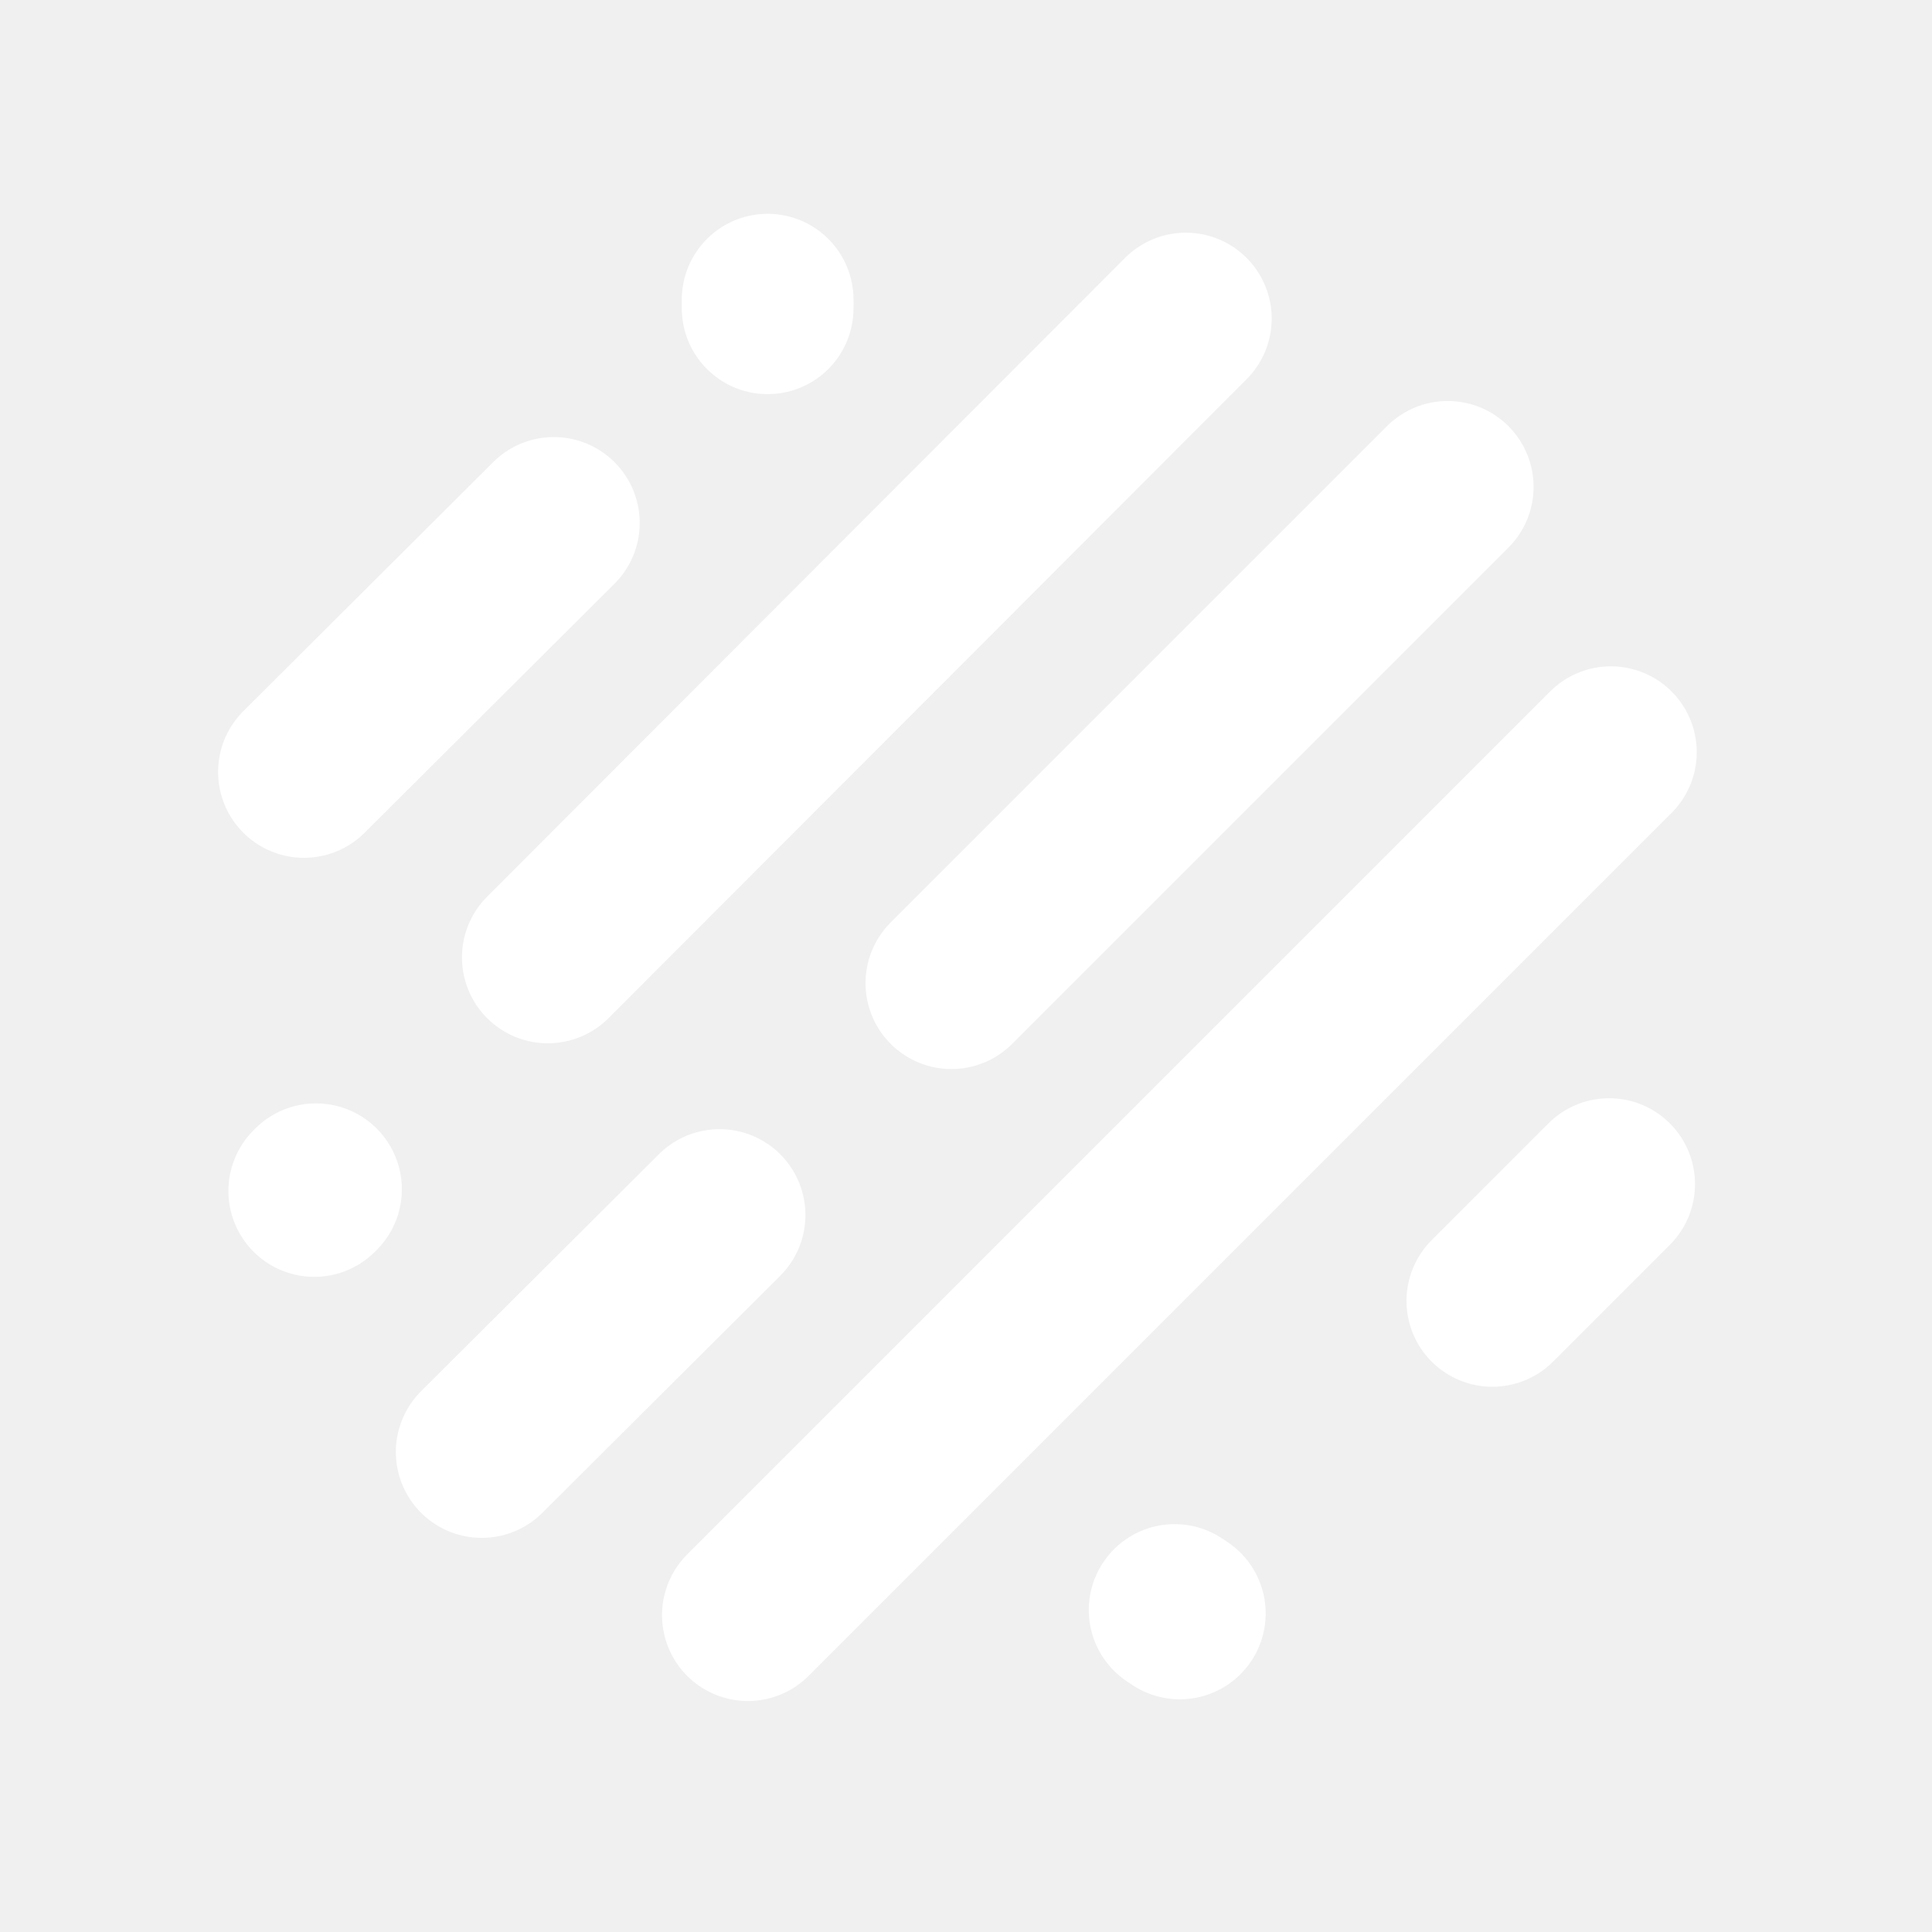
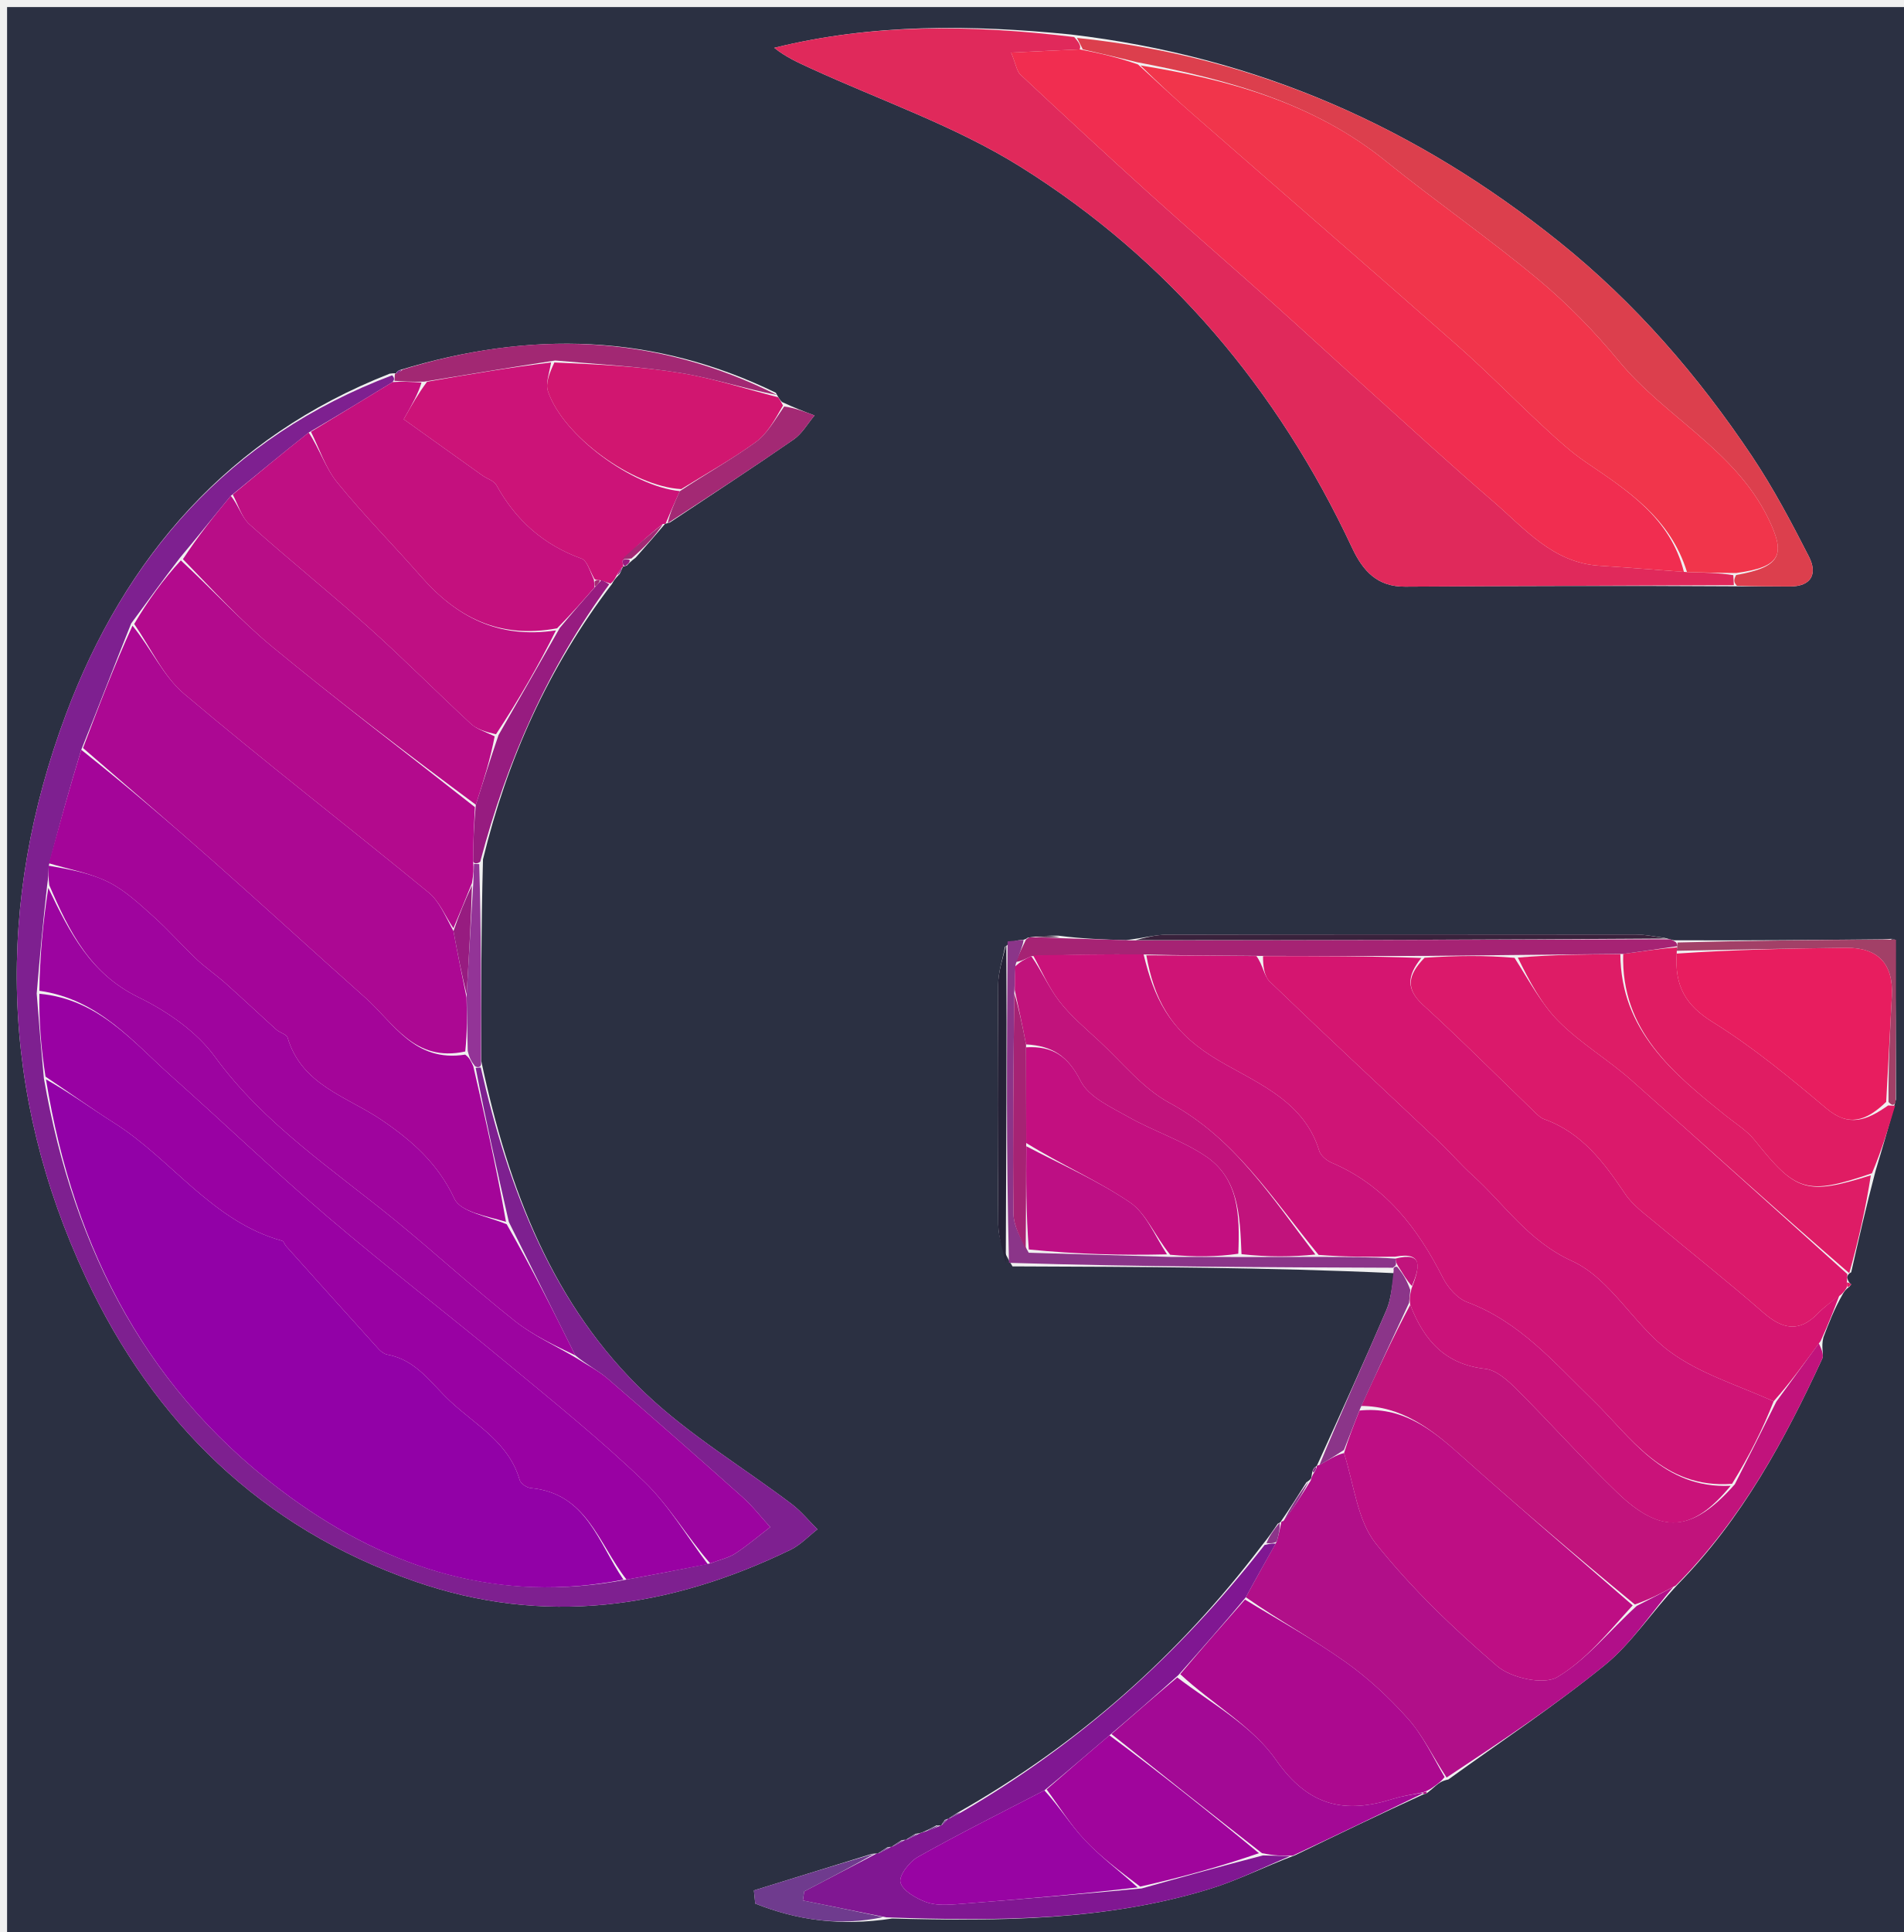
- <svg xmlns="http://www.w3.org/2000/svg" version="1.1" id="Layer_1" x="0px" y="0px" viewBox="0 0 225 225" style="enable-background:new 0 0 225 225;" xml:space="preserve">
-   <style type="text/css">
- 	.st0{fill:none;stroke:#ffffff;stroke-width:20;stroke-linecap:round;stroke-miterlimit:3;}
- </style>
-   <g transform="matrix( 1, 0, 0, 1, 0,0) ">
-     <g>
-       <path id="Layer0_0_1_STROKES" class="st0" d="M173.8,151.5l13.6-13.6 M35.4,89.9l29.1-29 M89.4,34.9v1 M137.4,187.9l-0.6-0.4     M36.6,138.7l0.2-0.2 M56.1,169.1l27.7-27.6 M63.8,111.5l74.3-74.4 M87.1,188.1L187.6,87.6 M110.8,114.5l57.8-57.8" />
-     </g>
-   </g>
+ <svg xmlns="http://www.w3.org/2000/svg" version="1.1" id="Layer_1" x="0px" y="0px" width="100%" viewBox="0 0 269 273" enable-background="new 0 0 269 273" xml:space="preserve">
+   <path fill="#2B3042" opacity="1" stroke="none" d=" M1,100   C1,66.667 1,33.833 1,1   C90.667,1 180.333,1 270,1   C270,92 270,183 270,274   C180.333,274 90.667,274 1,274   C1,216.167 1,158.333 1,100  M88.595,79.907   C88.831,79.643 89.067,79.378 89.844,78.786   C91.241,77.204 92.638,75.622 94,74   C94,74 94.037,74.038 94.677,73.825   C100.515,69.934 106.393,66.1 112.16,62.105   C113.354,61.278 114.138,59.856 115.11,58.708   C113.694,58.169 112.277,57.629 110.52,56.81   C110.304,56.609 110.117,56.384 109.636,55.493   C92.514,47.155 74.903,46.667 56.486,52.294   C56.183,52.409 56.002,52.626 55.985,52.765   C55.985,52.765 55.812,52.702 55.068,52.803   C32.335,61.726 17.631,78.728 9.318,100.925   C-0.666,127.583 -0.028,154.536 12.132,180.529   C21.69,200.96 36.889,215.861 58.526,223.425   C76.867,229.837 94.571,227.307 111.72,218.993   C113.125,218.312 114.261,217.077 115.522,216.099   C114.306,214.893 113.209,213.53 111.855,212.507   C104.991,207.314 97.476,202.826 91.274,196.947   C78.117,184.477 71.897,168.152 68.015,149.944   C68.002,140.669 67.988,131.395 68.256,121.43   C71.675,107.346 77.456,94.352 86.492,82.507   C86.678,82.161 86.864,81.816 87.562,81.115   C87.738,80.748 87.914,80.381 88.04,80.054   C88.04,80.054 88.095,80.09 88.595,79.907  M133.532,257.153   C133.335,257.424 133.138,257.694 132.989,257.996   C132.989,257.996 132.991,257.939 132.345,257.929   C131.788,258.232 131.231,258.536 130.313,258.927   C130.313,258.927 129.97,259.071 129.393,259.12   C128.903,259.403 128.413,259.686 127.992,259.998   C127.992,259.998 128.021,259.929 127.424,260.027   C126.924,260.338 126.423,260.649 125.986,260.988   C125.986,260.988 126.011,260.923 125.42,261.023   C124.921,261.335 124.422,261.647 124,261.942   C124,261.942 123.983,261.865 123.204,261.96   C117.648,263.681 112.093,265.401 106.537,267.121   C106.6,267.742 106.663,268.363 106.726,268.984   C112.606,271.322 118.718,272.219 126.079,271.096   C141.239,271.496 156.372,271.414 171.048,266.891   C174.904,265.703 178.551,263.839 183.075,262.129   C189.065,259.228 195.054,256.328 201.276,253.495   C201.557,253.497 201.682,253.383 202.939,252.302   C203.333,251.973 203.728,251.644 204.683,251.445   C212.095,246.089 219.744,241.025 226.821,235.259   C230.553,232.218 233.287,227.954 237.134,223.851   C246.15,214.657 252.182,203.544 257.512,191.997   C257.793,191.387 257.307,190.423 257.683,188.965   C258.438,186.98 259.193,184.995 260.444,182.813   C260.623,182.516 260.803,182.218 261.364,181.8   C261.446,181.695 261.528,181.59 261.61,181.485   C261.409,181.329 261.209,181.173 261.025,180.525   C261.025,180.525 261.059,180.034 261.609,179.782   C262.65,175.185 263.691,170.588 265.061,165.408   C265.978,162.355 266.896,159.303 267.928,155.369   C267.932,147.838 267.935,140.308 267.714,132.705   C267.479,132.651 267.243,132.645 266.069,132.727   C256.406,132.82 246.743,132.914 236.525,132.864   C236.34,132.817 236.154,132.771 235.182,132.509   C233.866,132.351 232.549,132.057 231.233,132.055   C209.139,132.029 187.046,132.024 164.953,132.072   C163.315,132.076 161.678,132.526 159.129,132.846   C156.083,132.755 153.037,132.664 149.569,132.216   C148.19,132.218 146.811,132.22 145.205,132.509   C145.205,132.509 144.977,132.795 144.327,132.824   C143.682,132.889 143.038,132.954 142.025,133.773   C141.687,135.551 141.072,137.327 141.058,139.107   C140.97,150.41 140.96,161.714 141.068,173.017   C141.086,174.957 141.79,176.892 143.087,178.946   C161.009,179.01 178.931,179.074 197.054,179.904   C196.695,181.642 196.615,183.499 195.93,185.097   C192.764,192.471 189.43,199.773 186.107,207.09   C186.107,207.09 186.096,207.139 185.733,207.4   C185.518,207.64 185.433,207.92 185.326,208.723   C185.292,208.888 185.257,209.054 184.606,209.471   C183.431,211.333 182.256,213.196 181.003,215   C181.003,215 181.076,215.063 180.563,215.306   C179.949,216.221 179.336,217.136 178.197,218.545   C166.581,233.818 152.553,246.371 135.385,256.109   C134.904,256.405 134.422,256.701 134.002,257.018   C134.002,257.018 134.01,256.954 133.532,257.153  M245.907,82.857   C248.236,82.861 250.566,82.858 252.896,82.872   C256.035,82.891 256.863,81.057 255.629,78.64   C253.151,73.791 250.587,68.941 247.563,64.423   C239.96,53.063 231.091,42.812 220.369,34.196   C200.318,18.084 177.755,7.99 151.294,4.87   C137.281,3.483 123.324,3.316 109.415,6.757   C111.049,8.07 112.781,8.839 114.502,9.631   C124.44,14.203 134.984,17.806 144.187,23.554   C165.139,36.643 180.579,54.998 191.072,77.409   C192.614,80.703 194.645,82.921 198.567,82.896   C214.052,82.797 229.537,82.753 245.907,82.857  z" />
+   <path fill="#E0295B" opacity="1" stroke="none" d=" M245.023,82.689   C229.537,82.753 214.052,82.797 198.567,82.896   C194.645,82.921 192.614,80.703 191.072,77.409   C180.579,54.998 165.139,36.643 144.187,23.554   C134.984,17.806 124.44,14.203 114.502,9.631   C112.781,8.839 111.049,8.07 109.415,6.757   C123.324,3.316 137.281,3.483 151.799,5.232   C152.544,6.055 152.784,6.516 152.576,6.98   C149.248,7.123 146.369,7.264 142.893,7.434   C143.585,9.135 143.686,10.065 144.203,10.548   C150.264,16.217 156.35,21.861 162.506,27.426   C168.167,32.541 173.943,37.529 179.628,42.617   C184.32,46.815 188.94,51.094 193.617,55.31   C199.393,60.516 205.121,65.781 211.012,70.856   C215.483,74.708 219.432,79.521 226.02,79.94   C230.004,80.193 233.984,80.518 238.404,80.84   C240.874,80.909 242.905,80.948 244.944,81.272   C244.976,81.934 244.999,82.311 245.023,82.689  z" />
+   <path fill="#D51570" opacity="1" stroke="none" d=" M259.947,183.01   C259.193,184.995 258.438,186.98 257.287,189.496   C254.937,192.702 252.985,195.377 250.646,198.009   C245.442,195.686 240.132,194.071 235.932,190.957   C230.923,187.243 227.585,180.668 222.208,178.216   C215.954,175.364 212.693,170.237 208.134,166.104   C206.419,164.548 204.903,162.775 203.219,161.184   C195.298,153.701 187.313,146.284 179.462,138.728   C178.613,137.911 178.484,136.346 178.488,135.106   C186.305,135.092 193.656,135.099 200.854,135.367   C198.821,137.888 198.695,139.804 201.117,142.016   C206.534,146.964 211.714,152.172 217.001,157.263   C217.356,157.606 217.752,157.98 218.201,158.14   C223.541,160.04 226.668,164.256 229.673,168.722   C230.751,170.324 232.453,171.536 233.97,172.807   C239.023,177.041 244.205,181.123 249.167,185.459   C251.88,187.83 254.258,188.349 256.924,185.574   C257.835,184.626 258.934,183.859 259.947,183.01  z" />
+   <path fill="#7E2090" opacity="1" stroke="none" d=" M67.937,150.844   C71.897,168.152 78.117,184.477 91.274,196.947   C97.476,202.826 104.991,207.314 111.855,212.507   C113.209,213.53 114.306,214.893 115.522,216.099   C114.261,217.077 113.125,218.312 111.72,218.993   C94.571,227.307 76.867,229.837 58.526,223.425   C36.889,215.861 21.69,200.96 12.132,180.529   C-0.028,154.536 -0.666,127.583 9.318,100.925   C17.631,78.728 32.335,61.726 55.42,53.029   C55.765,53.44 55.757,53.624 55.475,53.992   C51.448,56.454 47.696,58.733 43.622,61.121   C39.83,64.114 36.36,66.999 32.613,70.069   C30.136,73.048 27.934,75.842 25.438,78.807   C23.023,81.934 20.903,84.89 18.541,88.09   C16.111,94.123 13.921,99.912 11.48,105.947   C9.789,111.457 8.349,116.72 6.89,122.329   C6.848,123.362 6.825,124.048 6.661,125.112   C6.074,130.318 5.629,135.148 5.187,140.397   C5.506,144.545 5.821,148.272 6.201,152.38   C10.434,176.812 21.129,197.148 41.149,211.651   C55.084,221.746 70.667,226.631 88.533,223.201   C92.644,222.464 96.331,221.741 100.359,220.915   C101.787,220.387 102.98,220.127 103.935,219.502   C105.648,218.379 107.218,217.036 108.848,215.785   C107.555,214.371 106.372,212.833 104.95,211.563   C98.644,205.934 92.297,200.35 85.895,194.829   C84.555,193.673 82.923,192.857 81.31,191.531   C78.134,185.122 75.073,179.065 71.907,172.661   C70.196,165.178 68.589,158.043 67.222,150.896   C67.46,150.884 67.937,150.844 67.937,150.844  z" />
+   <path fill="#DB196B" opacity="1" stroke="none" d=" M260.196,182.911   C258.934,183.859 257.835,184.626 256.924,185.574   C254.258,188.349 251.88,187.83 249.167,185.459   C244.205,181.123 239.023,177.041 233.97,172.807   C232.453,171.536 230.751,170.324 229.673,168.722   C226.668,164.256 223.541,160.04 218.201,158.14   C217.752,157.98 217.356,157.606 217.001,157.263   C211.714,152.172 206.534,146.964 201.117,142.016   C198.695,139.804 198.821,137.888 201.316,135.335   C205.948,135.021 209.966,134.999 214.029,135.346   C216.122,138.627 217.826,141.881 220.305,144.361   C223.387,147.443 227.249,149.726 230.53,152.631   C240.768,161.695 250.891,170.89 261.059,180.034   C261.059,180.034 261.025,180.525 261.01,180.997   C260.995,181.469 260.982,181.921 260.982,181.921   C260.803,182.218 260.623,182.516 260.196,182.911  z" />
+   <path fill="#B10F89" opacity="1" stroke="none" d=" M236.472,224.243   C233.287,227.954 230.553,232.218 226.821,235.259   C219.744,241.025 212.095,246.089 204.429,251.175   C202.472,248.207 201.08,245.232 198.988,242.879   C196.336,239.898 193.338,237.109 190.087,234.805   C185.567,231.603 180.673,228.927 176.057,225.697   C177.54,222.951 178.907,220.536 180.422,217.838   C180.74,216.725 180.908,215.894 181.076,215.063   C181.076,215.063 181.003,215 181.365,214.926   C182.892,212.973 184.057,211.096 185.222,209.219   C185.257,209.054 185.292,208.888 185.555,208.326   C185.967,207.698 186.071,207.434 186.096,207.139   C186.096,207.139 186.107,207.09 186.435,207.012   C187.815,206.252 188.867,205.571 189.937,205.324   C191.373,209.925 191.835,214.855 194.416,218.098   C199.456,224.429 205.418,230.124 211.568,235.42   C213.534,237.113 218.136,238.13 220.068,236.985   C224.217,234.526 227.413,230.46 231.298,226.925   C233.222,225.947 234.847,225.095 236.472,224.243  z" />
+   <path fill="#C1137C" opacity="1" stroke="none" d=" M236.803,224.047   C234.847,225.095 233.222,225.947 231.029,226.719   C222.378,219.594 214.233,212.619 206.241,205.474   C202.192,201.853 198.056,198.704 192.37,198.665   C194.697,193.593 196.913,188.841 199.289,184.379   C201.29,189.541 204.319,192.802 209.896,193.423   C211.48,193.599 213.104,195.084 214.351,196.328   C219.146,201.115 223.658,206.191 228.534,210.891   C234.759,216.893 239.151,216.542 245.163,209.733   C247.248,205.656 249.14,201.854 251.032,198.052   C252.985,195.377 254.937,192.702 257.034,189.826   C257.307,190.423 257.793,191.387 257.512,191.997   C252.182,203.544 246.15,214.657 236.803,224.047  z" />
+   <path fill="#DC3F4D" opacity="1" stroke="none" d=" M153.024,6.978   C152.784,6.516 152.544,6.055 152.197,5.358   C177.755,7.99 200.318,18.084 220.369,34.196   C231.091,42.812 239.96,53.063 247.563,64.423   C250.587,68.941 253.151,73.791 255.629,78.64   C256.863,81.057 256.035,82.891 252.896,82.872   C250.566,82.858 248.236,82.861 245.465,82.773   C244.999,82.311 244.976,81.934 245.344,81.257   C251.689,80.108 252.433,78.418 249.837,73.151   C245.109,63.556 235.281,58.902 228.778,51.018   C225.326,46.833 221.466,42.878 217.298,39.411   C210.328,33.612 202.853,28.425 195.793,22.729   C185.602,14.508 173.534,11.231 160.697,8.792   C157.911,8.096 155.468,7.537 153.024,6.978  z" />
+   <path fill="#AC098F" opacity="1" stroke="none" d=" M175.939,226.027   C180.673,228.927 185.567,231.603 190.087,234.805   C193.338,237.109 196.336,239.898 198.988,242.879   C201.08,245.232 202.472,248.207 204.149,251.11   C203.728,251.644 203.333,251.973 202.215,252.743   C201.491,253.184 201.071,253.281 200.692,253.338   C199.183,253.649 198.028,253.821 196.929,254.17   C190.051,256.36 184.914,255.267 180.317,248.679   C176.98,243.897 171.286,240.761 166.788,236.57   C169.935,232.842 172.937,229.434 175.939,226.027  z" />
+   <path fill="#CC1378" opacity="1" stroke="none" d=" M87.051,81.47   C86.864,81.816 86.678,82.161 86.263,82.469   C85.682,82.277 85.33,82.122 84.74,81.971   C84.5,81.976 84.021,81.986 83.922,81.649   C83.29,80.497 82.928,79.208 82.196,78.944   C76.823,77.006 72.894,73.53 70.157,68.558   C69.806,67.922 68.818,67.649 68.149,67.173   C64.455,64.543 60.769,61.902 57.05,59.242   C58.231,57.158 59.109,55.609 60.353,53.942   C66.475,52.863 72.233,51.9 77.876,51.22   C77.629,52.769 77.065,54.181 77.434,55.28   C79.563,61.623 89.422,68.746 96.076,69.399   C95.268,71.135 94.653,72.587 94.038,74.038   C94.037,74.038 94,74 93.661,74.044   C91.526,75.72 89.73,77.351 87.96,79.262   C88.021,79.724 88.058,79.907 88.095,80.09   C88.095,80.09 88.04,80.054 87.847,80.241   C87.452,80.775 87.251,81.123 87.051,81.47  z" />
+   <path fill="#E01C63" opacity="1" stroke="none" d=" M267.813,156.25   C266.896,159.303 265.978,162.355 264.543,165.786   C255.283,168.943 253.796,168.423 248.001,161.155   C246.887,159.759 245.267,158.76 243.847,157.619   C236.41,151.64 229.057,145.612 229.39,134.796   C232.213,134.406 234.627,134.052 237.02,133.861   C236.999,134.025 236.936,134.348 236.951,134.747   C236.624,139.363 238.238,142.071 242.05,144.436   C247.736,147.965 252.962,152.298 258.101,156.625   C261.309,159.326 263.804,158.328 266.825,156.206   C267.374,156.23 267.594,156.24 267.813,156.25  z" />
+   <path fill="#801792" opacity="1" stroke="none" d=" M176.057,225.697   C172.937,229.434 169.935,232.842 166.51,236.713   C163.079,239.794 160.072,242.411 156.781,245.209   C153.635,247.878 150.772,250.366 147.589,252.991   C141.4,256.191 135.474,259.154 129.707,262.399   C128.508,263.073 127.009,265.014 127.247,265.978   C127.535,267.149 129.397,268.215 130.799,268.748   C132.128,269.254 133.754,269.186 135.227,269.073   C143.81,268.418 152.387,267.675 161.328,266.848   C167.147,265.218 172.605,263.701 178.487,262.178   C180.039,262.209 181.167,262.247 182.295,262.285   C178.551,263.839 174.904,265.703 171.048,266.891   C156.372,271.414 141.239,271.496 125.232,270.928   C120.744,270.023 117.103,269.286 113.463,268.549   C113.524,268.121 113.585,267.693 113.645,267.265   C117.091,265.465 120.537,263.665 123.983,261.865   C123.983,261.865 124,261.942 124.236,261.85   C124.985,261.48 125.498,261.202 126.011,260.923   C126.011,260.923 125.986,260.988 126.23,260.874   C126.99,260.483 127.505,260.206 128.021,259.929   C128.021,259.929 127.992,259.998 128.227,259.902   C128.964,259.561 129.467,259.316 129.97,259.071   C129.97,259.071 130.313,258.927 130.793,258.796   C131.846,258.423 132.419,258.181 132.991,257.939   C132.991,257.939 132.989,257.996 133.155,257.825   C133.572,257.441 133.801,257.207 134.01,256.954   C134.01,256.954 134.002,257.018 134.238,256.918   C134.968,256.555 135.461,256.29 135.954,256.026   C152.553,246.371 166.581,233.818 178.716,218.306   C179.581,218.085 179.927,218.103 180.273,218.12   C178.907,220.536 177.54,222.951 176.057,225.697  z" />
+   <path fill="#A30995" opacity="1" stroke="none" d=" M182.685,262.207   C181.167,262.247 180.039,262.209 178.333,261.859   C170.857,256.04 163.961,250.534 157.065,245.028   C160.072,242.411 163.079,239.794 166.365,237.033   C171.286,240.761 176.98,243.897 180.317,248.679   C184.914,255.267 190.051,256.36 196.929,254.17   C198.028,253.821 199.183,253.649 200.684,253.375   C201.056,253.354 201.044,253.427 201.044,253.427   C195.054,256.328 189.065,259.228 182.685,262.207  z" />
+   <path fill="#DE1C66" opacity="1" stroke="none" d=" M228.982,134.832   C229.057,145.612 236.41,151.64 243.847,157.619   C245.267,158.76 246.887,159.759 248.001,161.155   C253.796,168.423 255.283,168.943 264.379,166.077   C263.691,170.588 262.65,175.185 261.334,179.908   C250.891,170.89 240.768,161.695 230.53,152.631   C227.249,149.726 223.387,147.443 220.305,144.361   C217.826,141.881 216.122,138.627 214.496,135.311   C219.606,134.881 224.294,134.856 228.982,134.832  z" />
+   <path fill="#D11670" opacity="1" stroke="none" d=" M96.268,69.114   C89.422,68.746 79.563,61.623 77.434,55.28   C77.065,54.181 77.629,52.769 78.339,51.221   C84.656,51.496 90.441,51.777 96.123,52.695   C100.798,53.45 105.352,54.96 109.959,56.135   C110.117,56.384 110.304,56.609 110.649,57.298   C109.465,59.375 108.404,61.311 106.788,62.481   C103.437,64.908 99.792,66.927 96.268,69.114  z" />
+   <path fill="#A62374" opacity="1" stroke="none" d=" M229.39,134.796   C224.294,134.856 219.606,134.881 214.451,134.941   C209.966,134.999 205.948,135.021 201.469,135.075   C193.656,135.099 186.305,135.092 178.019,135.071   C172.055,135.035 167.026,135.012 161.611,134.864   C156.148,134.824 151.072,134.91 145.736,135.108   C144.815,135.554 144.152,135.886 143.556,135.914   C144.073,134.671 144.525,133.733 144.977,132.795   C144.977,132.795 145.205,132.509 145.633,132.441   C147.37,132.439 148.68,132.506 149.991,132.572   C153.037,132.664 156.083,132.755 160.047,132.883   C185.966,132.855 210.967,132.79 235.969,132.725   C236.154,132.771 236.34,132.817 236.791,133.108   C237.056,133.352 237.041,133.698 237.041,133.698   C234.627,134.052 232.213,134.406 229.39,134.796  z" />
+   <path fill="#971C80" opacity="1" stroke="none" d=" M84.979,81.967   C85.33,82.122 85.682,82.277 86.093,82.569   C77.456,94.352 71.675,107.346 67.866,121.759   C67.476,122.087 66.977,122.068 66.861,121.717   C66.867,118.927 66.99,116.488 67.243,113.71   C68.339,110.299 69.305,107.226 70.454,103.868   C73.408,98.728 76.178,93.875 79.11,88.731   C80.854,86.628 82.435,84.816 84.182,82.837   C84.568,82.444 84.778,82.21 84.979,81.967  z" />
+   <path fill="#A22873" opacity="1" stroke="none" d=" M109.798,55.814   C105.352,54.96 100.798,53.45 96.123,52.695   C90.441,51.777 84.656,51.496 78.453,50.939   C72.233,51.9 66.475,52.863 59.931,53.932   C58.013,53.963 56.881,53.886 55.749,53.809   C55.757,53.624 55.765,53.44 55.792,52.979   C55.812,52.702 55.985,52.765 56.13,52.737   C56.496,52.552 56.71,52.387 56.918,52.215   C74.903,46.667 92.514,47.155 109.798,55.814  z" />
+   <path fill="#8B3589" opacity="1" stroke="none" d=" M144.652,132.81   C144.525,133.733 144.073,134.671 143.525,136.276   C143.418,137.922 143.407,138.902 143.333,140.356   C143.226,151.053 143.094,161.276 143.221,171.497   C143.244,173.325 144.341,175.14 145.377,177.017   C152.209,177.234 158.605,177.394 165.452,177.609   C168.932,177.631 171.962,177.597 175.447,177.624   C179.266,177.642 182.629,177.599 186.452,177.609   C190.326,177.631 193.741,177.601 197.202,177.848   C197.285,178.31 197.323,178.494 197.233,178.793   C197.107,178.908 196.853,179.138 196.853,179.138   C178.931,179.074 161.009,179.01 142.587,178.444   C142.19,162.968 142.291,147.994 142.393,133.02   C143.038,132.954 143.682,132.889 144.652,132.81  z" />
+   <path fill="#A24067" opacity="1" stroke="none" d=" M237.02,133.861   C237.041,133.698 237.056,133.352 237.068,133.18   C246.743,132.914 256.406,132.82 266.768,132.758   C267.467,132.79 267.939,132.777 267.939,132.777   C267.935,140.308 267.932,147.838 267.871,155.809   C267.594,156.24 267.374,156.23 266.879,155.719   C266.851,150.403 267.084,145.586 267.349,140.772   C267.6,136.189 265.402,133.88 260.865,133.929   C252.888,134.017 244.912,134.203 236.936,134.348   C236.936,134.348 236.999,134.025 237.02,133.861  z" />
+   <path fill="#39223C" opacity="1" stroke="none" d=" M235.576,132.617   C210.967,132.79 185.966,132.855 160.503,132.845   C161.678,132.526 163.315,132.076 164.953,132.072   C187.046,132.024 209.139,132.029 231.233,132.055   C232.549,132.057 233.866,132.351 235.576,132.617  z" />
+   <path fill="#6F3B8E" opacity="1" stroke="none" d=" M123.594,261.913   C120.537,263.665 117.091,265.465 113.645,267.265   C113.585,267.693 113.524,268.121 113.463,268.549   C117.103,269.286 120.744,270.023 124.775,270.896   C118.718,272.219 112.606,271.322 106.726,268.984   C106.663,268.363 106.6,267.742 106.537,267.121   C112.093,265.401 117.648,263.681 123.594,261.913  z" />
+   <path fill="#8B3589" opacity="1" stroke="none" d=" M199.129,184.089   C196.913,188.841 194.697,193.593 192.234,198.997   C191.297,201.396 190.609,203.143 189.92,204.89   C188.867,205.571 187.815,206.252 186.46,207.017   C189.43,199.773 192.764,192.471 195.93,185.097   C196.615,183.499 196.695,181.642 196.953,179.521   C196.853,179.138 197.107,178.908 197.454,179.024   C198.32,180.067 198.838,180.996 199.302,182.283   C199.209,183.124 199.169,183.606 199.129,184.089  z" />
+   <path fill="#A32974" opacity="1" stroke="none" d=" M96.076,69.399   C99.792,66.927 103.437,64.908 106.788,62.481   C108.404,61.311 109.465,59.375 110.819,57.438   C112.277,57.629 113.694,58.169 115.11,58.708   C114.138,59.856 113.354,61.278 112.16,62.105   C106.393,66.1 100.515,69.934 94.357,73.931   C94.653,72.587 95.268,71.135 96.076,69.399  z" />
+   <path fill="#933497" opacity="1" stroke="none" d=" M66.977,122.068   C66.977,122.068 67.476,122.087 67.725,122.104   C67.988,131.395 68.002,140.669 67.976,150.394   C67.937,150.844 67.46,150.884 67.122,150.648   C66.551,149.923 66.319,149.434 66.097,148.502   C66.046,145.688 65.986,143.317 65.944,140.492   C66.273,134.974 66.584,129.909 66.899,124.497   C66.927,123.455 66.952,122.762 66.977,122.068  z" />
+   <path fill="#252237" opacity="1" stroke="none" d=" M142.209,133.396   C142.291,147.994 142.19,162.968 142.133,178.385   C141.79,176.892 141.086,174.957 141.068,173.017   C140.96,161.714 140.97,150.41 141.058,139.107   C141.072,137.327 141.687,135.551 142.209,133.396  z" />
+   <path fill="#A32974" opacity="1" stroke="none" d=" M87.934,78.983   C89.73,77.351 91.526,75.72 93.679,74.064   C92.638,75.622 91.241,77.204 89.231,78.918   C88.39,79.028 88.162,79.005 87.934,78.983  z" />
+   <path fill="#8B3589" opacity="1" stroke="none" d=" M184.914,209.345   C184.057,211.096 182.892,212.973 181.404,214.954   C182.256,213.196 183.431,211.333 184.914,209.345  z" />
+   <path fill="#39223C" opacity="1" stroke="none" d=" M149.78,132.394   C148.68,132.506 147.37,132.439 145.746,132.297   C146.811,132.22 148.19,132.218 149.78,132.394  z" />
+   <path fill="#8B3589" opacity="1" stroke="none" d=" M180.422,217.838   C179.927,218.103 179.581,218.085 178.979,218.059   C179.336,217.136 179.949,216.221 180.819,215.184   C180.908,215.894 180.74,216.725 180.422,217.838  z" />
+   <path fill="#B10F89" opacity="1" stroke="none" d=" M201.16,253.461   C201.044,253.427 201.056,253.354 201.063,253.317   C201.071,253.281 201.491,253.184 201.572,253.168   C201.682,253.383 201.557,253.497 201.16,253.461  z" />
+   <path fill="#6F3B8E" opacity="1" stroke="none" d=" M125.715,260.973   C125.498,261.202 124.985,261.48 124.198,261.859   C124.422,261.647 124.921,261.335 125.715,260.973  z" />
+   <path fill="#6F3B8E" opacity="1" stroke="none" d=" M127.723,259.978   C127.505,260.206 126.99,260.483 126.198,260.861   C126.423,260.649 126.924,260.338 127.723,259.978  z" />
+   <path fill="#6F3B8E" opacity="1" stroke="none" d=" M129.682,259.095   C129.467,259.316 128.964,259.561 128.192,259.887   C128.413,259.686 128.903,259.403 129.682,259.095  z" />
+   <path fill="#6F3B8E" opacity="1" stroke="none" d=" M132.668,257.934   C132.419,258.181 131.846,258.423 130.974,258.752   C131.231,258.536 131.788,258.232 132.668,257.934  z" />
+   <path fill="#6F3B8E" opacity="1" stroke="none" d=" M135.67,256.067   C135.461,256.29 134.968,256.555 134.208,256.908   C134.422,256.701 134.904,256.405 135.67,256.067  z" />
+   <path fill="#6F3B8E" opacity="1" stroke="none" d=" M133.771,257.053   C133.801,257.207 133.572,257.441 133.131,257.809   C133.138,257.694 133.335,257.424 133.771,257.053  z" />
+   <path fill="#7E2090" opacity="1" stroke="none" d=" M56.702,52.254   C56.71,52.387 56.496,52.552 56.11,52.827   C56.002,52.626 56.183,52.409 56.702,52.254  z" />
+   <path fill="#971C80" opacity="1" stroke="none" d=" M87.306,81.292   C87.251,81.123 87.452,80.775 87.872,80.221   C87.914,80.381 87.738,80.748 87.306,81.292  z" />
+   <path fill="#971C80" opacity="1" stroke="none" d=" M87.96,79.262   C88.162,79.005 88.39,79.028 88.961,79.082   C89.067,79.378 88.831,79.643 88.345,79.998   C88.058,79.907 88.021,79.724 87.96,79.262  z" />
+   <path fill="#DE1C66" opacity="1" stroke="none" d=" M261.173,181.861   C260.982,181.921 260.995,181.469 261.002,181.243   C261.209,181.173 261.409,181.329 261.61,181.485   C261.528,181.59 261.446,181.695 261.173,181.861  z" />
+   <path fill="#39223C" opacity="1" stroke="none" d=" M267.826,132.741   C267.939,132.777 267.467,132.79 267.236,132.738   C267.243,132.645 267.479,132.651 267.826,132.741  z" />
+   <path fill="#8B3589" opacity="1" stroke="none" d=" M185.914,207.269   C186.071,207.434 185.967,207.698 185.63,208.085   C185.433,207.92 185.518,207.64 185.914,207.269  z" />
+   <path fill="#F12D50" opacity="1" stroke="none" d=" M152.576,6.98   C155.468,7.537 157.911,8.096 160.825,9.111   C163.728,11.766 166.131,14 168.599,16.159   C181.052,27.051 193.56,37.882 205.965,48.829   C210.163,52.534 214.083,56.552 218.193,60.357   C220.088,62.111 222.011,63.882 224.138,65.327   C230.057,69.349 236.066,73.225 237.965,80.811   C233.984,80.518 230.004,80.193 226.02,79.94   C219.432,79.521 215.483,74.708 211.012,70.856   C205.121,65.781 199.393,60.516 193.617,55.31   C188.94,51.094 184.32,46.815 179.628,42.617   C173.943,37.529 168.167,32.541 162.506,27.426   C156.35,21.861 150.264,16.217 144.203,10.548   C143.686,10.065 143.585,9.135 142.893,7.434   C146.369,7.264 149.248,7.123 152.576,6.98  z" />
+   <path fill="#F1354B" opacity="1" stroke="none" d=" M238.404,80.84   C236.066,73.225 230.057,69.349 224.138,65.327   C222.011,63.882 220.088,62.111 218.193,60.357   C214.083,56.552 210.163,52.534 205.965,48.829   C193.56,37.882 181.052,27.051 168.599,16.159   C166.131,14 163.728,11.766 161.167,9.248   C173.534,11.231 185.602,14.508 195.793,22.729   C202.853,28.425 210.328,33.612 217.298,39.411   C221.466,42.878 225.326,46.833 228.778,51.018   C235.281,58.902 245.109,63.556 249.837,73.151   C252.433,78.418 251.689,80.108 245.336,80.973   C242.905,80.948 240.874,80.909 238.404,80.84  z" />
+   <path fill="#CF1476" opacity="1" stroke="none" d=" M161.998,134.989   C167.026,135.012 172.055,135.035 177.552,135.093   C178.484,136.346 178.613,137.911 179.462,138.728   C187.313,146.284 195.298,153.701 203.219,161.184   C204.903,162.775 206.419,164.548 208.134,166.104   C212.693,170.237 215.954,175.364 222.208,178.216   C227.585,180.668 230.923,187.243 235.932,190.957   C240.132,194.071 245.442,195.686 250.646,198.009   C249.14,201.854 247.248,205.656 244.767,209.671   C235.014,210.41 230.419,203.004 225.105,197.846   C219.607,192.509 214.778,186.781 207.342,183.999   C205.946,183.477 204.614,181.953 203.907,180.559   C200.321,173.491 195.725,167.508 188.175,164.291   C187.466,163.989 186.632,163.291 186.425,162.604   C184.133,155.038 176.576,152.672 171.166,149.205   C165.224,145.397 163.084,140.997 161.998,134.989  z" />
+   <path fill="#9201A7" opacity="1" stroke="none" d=" M88.109,223.213   C70.667,226.631 55.084,221.746 41.149,211.651   C21.129,197.148 10.434,176.812 6.498,152.517   C9.861,154.413 12.929,156.649 16.13,158.676   C24.302,163.851 29.976,172.584 39.856,175.33   C40.105,175.399 40.226,175.865 40.446,176.111   C44.793,180.958 49.14,185.806 53.51,190.633   C53.831,190.987 54.305,191.334 54.758,191.418   C58.836,192.175 60.836,195.4 63.615,197.995   C67.302,201.438 71.903,203.82 73.445,209.143   C73.589,209.641 74.438,210.216 75.006,210.269   C82.933,211.012 84.557,218.082 88.109,223.213  z" />
+   <path fill="#9901A3" opacity="1" stroke="none" d=" M88.533,223.201   C84.557,218.082 82.933,211.012 75.006,210.269   C74.438,210.216 73.589,209.641 73.445,209.143   C71.903,203.82 67.302,201.438 63.615,197.995   C60.836,195.4 58.836,192.175 54.758,191.418   C54.305,191.334 53.831,190.987 53.51,190.633   C49.14,185.806 44.793,180.958 40.446,176.111   C40.226,175.865 40.105,175.399 39.856,175.33   C29.976,172.584 24.302,163.851 16.13,158.676   C12.929,156.649 9.861,154.413 6.434,152.135   C5.821,148.272 5.506,144.545 5.564,140.422   C13.957,141.185 18.779,147.22 24.305,152.142   C31.672,158.704 38.802,165.539 46.303,171.941   C54.526,178.958 63.109,185.552 71.434,192.452   C78.077,197.957 84.817,203.386 91.03,209.352   C94.531,212.714 97.054,217.095 100.017,221.017   C96.331,221.741 92.644,222.464 88.533,223.201  z" />
+   <path fill="#AC0893" opacity="1" stroke="none" d=" M65.926,140.946   C65.986,143.317 66.046,145.688 65.748,148.579   C58.555,150.161 55.641,144.547 51.58,140.938   C44.451,134.601 37.424,128.149 30.284,121.825   C24.151,116.393 17.919,111.071 11.731,105.7   C13.921,99.912 16.111,94.123 18.725,88.415   C21.399,91.709 23.099,95.571 25.994,98.019   C37.335,107.609 49.095,116.701 60.579,126.124   C62.099,127.371 62.926,129.462 64.085,131.573   C64.706,134.971 65.316,137.959 65.926,140.946  z" />
+   <path fill="#A40599" opacity="1" stroke="none" d=" M11.48,105.947   C17.919,111.071 24.151,116.393 30.284,121.825   C37.424,128.149 44.451,134.601 51.58,140.938   C55.641,144.547 58.555,150.161 65.739,149.022   C66.319,149.434 66.551,149.923 66.883,150.66   C68.589,158.043 70.196,165.178 71.502,172.649   C68.794,171.828 65.106,171.272 64.226,169.398   C61.893,164.426 58.254,161.201 53.931,158.262   C49.051,154.945 42.621,153.337 40.648,146.632   C40.504,146.142 39.547,145.935 39.059,145.496   C36.652,143.329 34.297,141.103 31.879,138.949   C30.543,137.759 29.048,136.742 27.75,135.515   C25.685,133.564 23.813,131.403 21.695,129.515   C19.696,127.732 17.672,125.811 15.317,124.639   C12.718,123.345 9.729,122.834 6.909,121.983   C8.349,116.72 9.789,111.457 11.48,105.947  z" />
+   <path fill="#9C04A0" opacity="1" stroke="none" d=" M100.359,220.915   C97.054,217.095 94.531,212.714 91.03,209.352   C84.817,203.386 78.077,197.957 71.434,192.452   C63.109,185.552 54.526,178.958 46.303,171.941   C38.802,165.539 31.672,158.704 24.305,152.142   C18.779,147.22 13.957,141.185 5.561,140.002   C5.629,135.148 6.074,130.318 6.825,125.463   C9.831,131.747 12.783,137.606 19.571,140.915   C23.607,142.883 27.762,145.75 30.358,149.309   C37.331,158.869 46.993,165.195 55.899,172.477   C61.586,177.128 67.008,182.107 72.764,186.669   C75.383,188.745 78.522,190.166 81.425,191.884   C82.923,192.857 84.555,193.673 85.895,194.829   C92.297,200.35 98.644,205.934 104.95,211.563   C106.372,212.833 107.555,214.371 108.848,215.785   C107.218,217.036 105.648,218.379 103.935,219.502   C102.98,220.127 101.787,220.387 100.359,220.915  z" />
+   <path fill="#9F049E" opacity="1" stroke="none" d=" M81.31,191.531   C78.522,190.166 75.383,188.745 72.764,186.669   C67.008,182.107 61.586,177.128 55.899,172.477   C46.993,165.195 37.331,158.869 30.358,149.309   C27.762,145.75 23.607,142.883 19.571,140.915   C12.783,137.606 9.831,131.747 6.967,125.086   C6.825,124.048 6.848,123.362 6.89,122.329   C9.729,122.834 12.718,123.345 15.317,124.639   C17.672,125.811 19.696,127.732 21.695,129.515   C23.813,131.403 25.685,133.564 27.75,135.515   C29.048,136.742 30.543,137.759 31.879,138.949   C34.297,141.103 36.652,143.329 39.059,145.496   C39.547,145.935 40.504,146.142 40.648,146.632   C42.621,153.337 49.051,154.945 53.931,158.262   C58.254,161.201 61.893,164.426 64.226,169.398   C65.106,171.272 68.794,171.828 71.607,172.997   C75.073,179.065 78.134,185.122 81.31,191.531  z" />
+   <path fill="#B30A8D" opacity="1" stroke="none" d=" M64.075,131.162   C62.926,129.462 62.099,127.371 60.579,126.124   C49.095,116.701 37.335,107.609 25.994,98.019   C23.099,95.571 21.399,91.709 18.966,88.171   C20.903,84.89 23.023,81.934 25.558,79.187   C30.137,83.426 34.057,87.754 38.517,91.426   C47.898,99.15 57.563,106.529 67.112,114.049   C66.99,116.488 66.867,118.927 66.861,121.717   C66.952,122.762 66.927,123.455 66.697,124.777   C65.686,127.324 64.88,129.243 64.075,131.162  z" />
+   <path fill="#C4107E" opacity="1" stroke="none" d=" M55.475,53.992   C56.881,53.886 58.013,53.963 59.566,54.05   C59.109,55.609 58.231,57.158 57.05,59.242   C60.769,61.902 64.455,64.543 68.149,67.173   C68.818,67.649 69.806,67.922 70.157,68.558   C72.894,73.53 76.823,77.006 82.196,78.944   C82.928,79.208 83.29,80.497 83.922,81.903   C84.019,82.665 84.017,82.834 84.015,83.004   C82.435,84.816 80.854,86.628 78.728,88.784   C70.425,90.322 64.488,87.145 59.515,81.478   C55.595,77.012 51.396,72.779 47.654,68.173   C45.994,66.13 45.155,63.42 43.944,61.012   C47.696,58.733 51.448,56.454 55.475,53.992  z" />
+   <path fill="#BF0F83" opacity="1" stroke="none" d=" M43.622,61.121   C45.155,63.42 45.994,66.13 47.654,68.173   C51.396,72.779 55.595,77.012 59.515,81.478   C64.488,87.145 70.425,90.322 78.565,89.075   C76.178,93.875 73.408,98.728 70.089,103.758   C68.523,103.386 67.34,103.017 66.521,102.257   C61.667,97.755 56.999,93.049 52.073,88.631   C46.561,83.687 40.777,79.047 35.265,74.105   C34.127,73.084 33.664,71.31 32.889,69.884   C36.36,66.999 39.83,64.114 43.622,61.121  z" />
+   <path fill="#B80D87" opacity="1" stroke="none" d=" M32.613,70.069   C33.664,71.31 34.127,73.084 35.265,74.105   C40.777,79.047 46.561,83.687 52.073,88.631   C56.999,93.049 61.667,97.755 66.521,102.257   C67.34,103.017 68.523,103.386 69.904,104.045   C69.305,107.226 68.339,110.299 67.243,113.71   C57.563,106.529 47.898,99.15 38.517,91.426   C34.057,87.754 30.137,83.426 25.852,79.016   C27.934,75.842 30.136,73.048 32.613,70.069  z" />
+   <path fill="#BE0E84" opacity="1" stroke="none" d=" M189.937,205.324   C190.609,203.143 191.297,201.396 192.122,199.317   C198.056,198.704 202.192,201.853 206.241,205.474   C214.233,212.619 222.378,219.594 230.729,226.845   C227.413,230.46 224.217,234.526 220.068,236.985   C218.136,238.13 213.534,237.113 211.568,235.42   C205.418,230.124 199.456,224.429 194.416,218.098   C191.835,214.855 191.373,209.925 189.937,205.324  z" />
+   <path fill="#CA127A" opacity="1" stroke="none" d=" M161.611,134.864   C163.084,140.997 165.224,145.397 171.166,149.205   C176.576,152.672 184.133,155.038 186.425,162.604   C186.632,163.291 187.466,163.989 188.175,164.291   C195.725,167.508 200.321,173.491 203.907,180.559   C204.614,181.953 205.946,183.477 207.342,183.999   C214.778,186.781 219.607,192.509 225.105,197.846   C230.419,203.004 235.014,210.41 244.574,209.946   C239.151,216.542 234.759,216.893 228.534,210.891   C223.658,206.191 219.146,201.115 214.351,196.328   C213.104,195.084 211.48,193.599 209.896,193.423   C204.319,192.802 201.29,189.541 199.289,184.379   C199.169,183.606 199.209,183.124 199.474,182.08   C200.642,179.05 201.171,176.846 197.155,177.571   C193.741,177.601 190.326,177.631 186.341,177.321   C179.704,169.204 174.434,160.794 165.264,155.839   C161.463,153.786 158.548,150.073 155.283,147.058   C153.346,145.27 151.293,143.54 149.694,141.473   C148.187,139.526 147.207,137.171 145.995,134.995   C151.072,134.91 156.148,134.824 161.611,134.864  z" />
+   <path fill="#A32974" opacity="1" stroke="none" d=" M84.182,82.837   C84.017,82.834 84.019,82.665 84.022,82.241   C84.021,81.986 84.5,81.976 84.74,81.971   C84.778,82.21 84.568,82.444 84.182,82.837  z" />
+   <path fill="#E81D5F" opacity="1" stroke="none" d=" M236.951,134.747   C244.912,134.203 252.888,134.017 260.865,133.929   C265.402,133.88 267.6,136.189 267.349,140.772   C267.084,145.586 266.851,150.403 266.55,155.705   C263.804,158.328 261.309,159.326 258.101,156.625   C252.962,152.298 247.736,147.965 242.05,144.436   C238.238,142.071 236.624,139.363 236.951,134.747  z" />
+   <path fill="#A0059C" opacity="1" stroke="none" d=" M156.781,245.209   C163.961,250.534 170.857,256.04 177.908,261.864   C172.605,263.701 167.147,265.218 161.132,266.586   C158.127,264.305 155.497,262.345 153.287,259.991   C151.259,257.833 149.683,255.25 147.908,252.854   C150.772,250.366 153.635,247.878 156.781,245.209  z" />
+   <path fill="#9804A3" opacity="1" stroke="none" d=" M147.589,252.991   C149.683,255.25 151.259,257.833 153.287,259.991   C155.497,262.345 158.127,264.305 160.77,266.699   C152.387,267.675 143.81,268.418 135.227,269.073   C133.754,269.186 132.128,269.254 130.799,268.748   C129.397,268.215 127.535,267.149 127.247,265.978   C127.009,265.014 128.508,263.073 129.707,262.399   C135.474,259.154 141.4,256.191 147.589,252.991  z" />
+   <path fill="#C1137C" opacity="1" stroke="none" d=" M145.736,135.108   C147.207,137.171 148.187,139.526 149.694,141.473   C151.293,143.54 153.346,145.27 155.283,147.058   C158.548,150.073 161.463,153.786 165.264,155.839   C174.434,160.794 179.704,169.204 185.882,177.268   C182.629,177.599 179.266,177.642 175.447,177.217   C175.22,171.666 175.055,166.511 170.366,163.365   C167.003,161.109 163,159.832 159.448,157.823   C156.985,156.43 153.854,155.015 152.717,152.757   C150.927,149.2 148.705,147.779 144.997,147.577   C144.453,144.737 143.925,142.309 143.397,139.881   C143.407,138.902 143.418,137.922 143.459,136.581   C144.152,135.886 144.815,135.554 145.736,135.108  z" />
+   <path fill="#C30F80" opacity="1" stroke="none" d=" M145.013,147.991   C148.705,147.779 150.927,149.2 152.717,152.757   C153.854,155.015 156.985,156.43 159.448,157.823   C163,159.832 167.003,161.109 170.366,163.365   C175.055,166.511 175.22,171.666 174.992,177.157   C171.962,177.597 168.932,177.631 165.368,177.302   C163.148,174.542 161.946,171.433 159.678,169.898   C155.105,166.803 149.952,164.563 145.022,161.509   C145.008,156.695 145.011,152.343 145.013,147.991  z" />
+   <path fill="#BD0F84" opacity="1" stroke="none" d=" M145.038,161.97   C149.952,164.563 155.105,166.803 159.678,169.898   C161.946,171.433 163.148,174.542 164.917,177.246   C158.605,177.394 152.209,177.234 145.388,176.556   C144.988,171.349 145.013,166.66 145.038,161.97  z" />
+   <path fill="#A62374" opacity="1" stroke="none" d=" M145.022,161.509   C145.013,166.66 144.988,171.349 144.953,176.5   C144.341,175.14 143.244,173.325 143.221,171.497   C143.094,161.276 143.226,151.053 143.333,140.356   C143.925,142.309 144.453,144.737 144.997,147.577   C145.011,152.343 145.008,156.695 145.022,161.509  z" />
+   <path fill="#C1137C" opacity="1" stroke="none" d=" M197.202,177.848   C201.171,176.846 200.642,179.05 199.528,181.722   C198.838,180.996 198.32,180.067 197.581,178.909   C197.323,178.494 197.285,178.31 197.202,177.848  z" />
+   <path fill="#971C80" opacity="1" stroke="none" d=" M64.085,131.573   C64.88,129.243 65.686,127.324 66.694,125.125   C66.584,129.909 66.273,134.974 65.944,140.492   C65.316,137.959 64.706,134.971 64.085,131.573  z" />
</svg>
